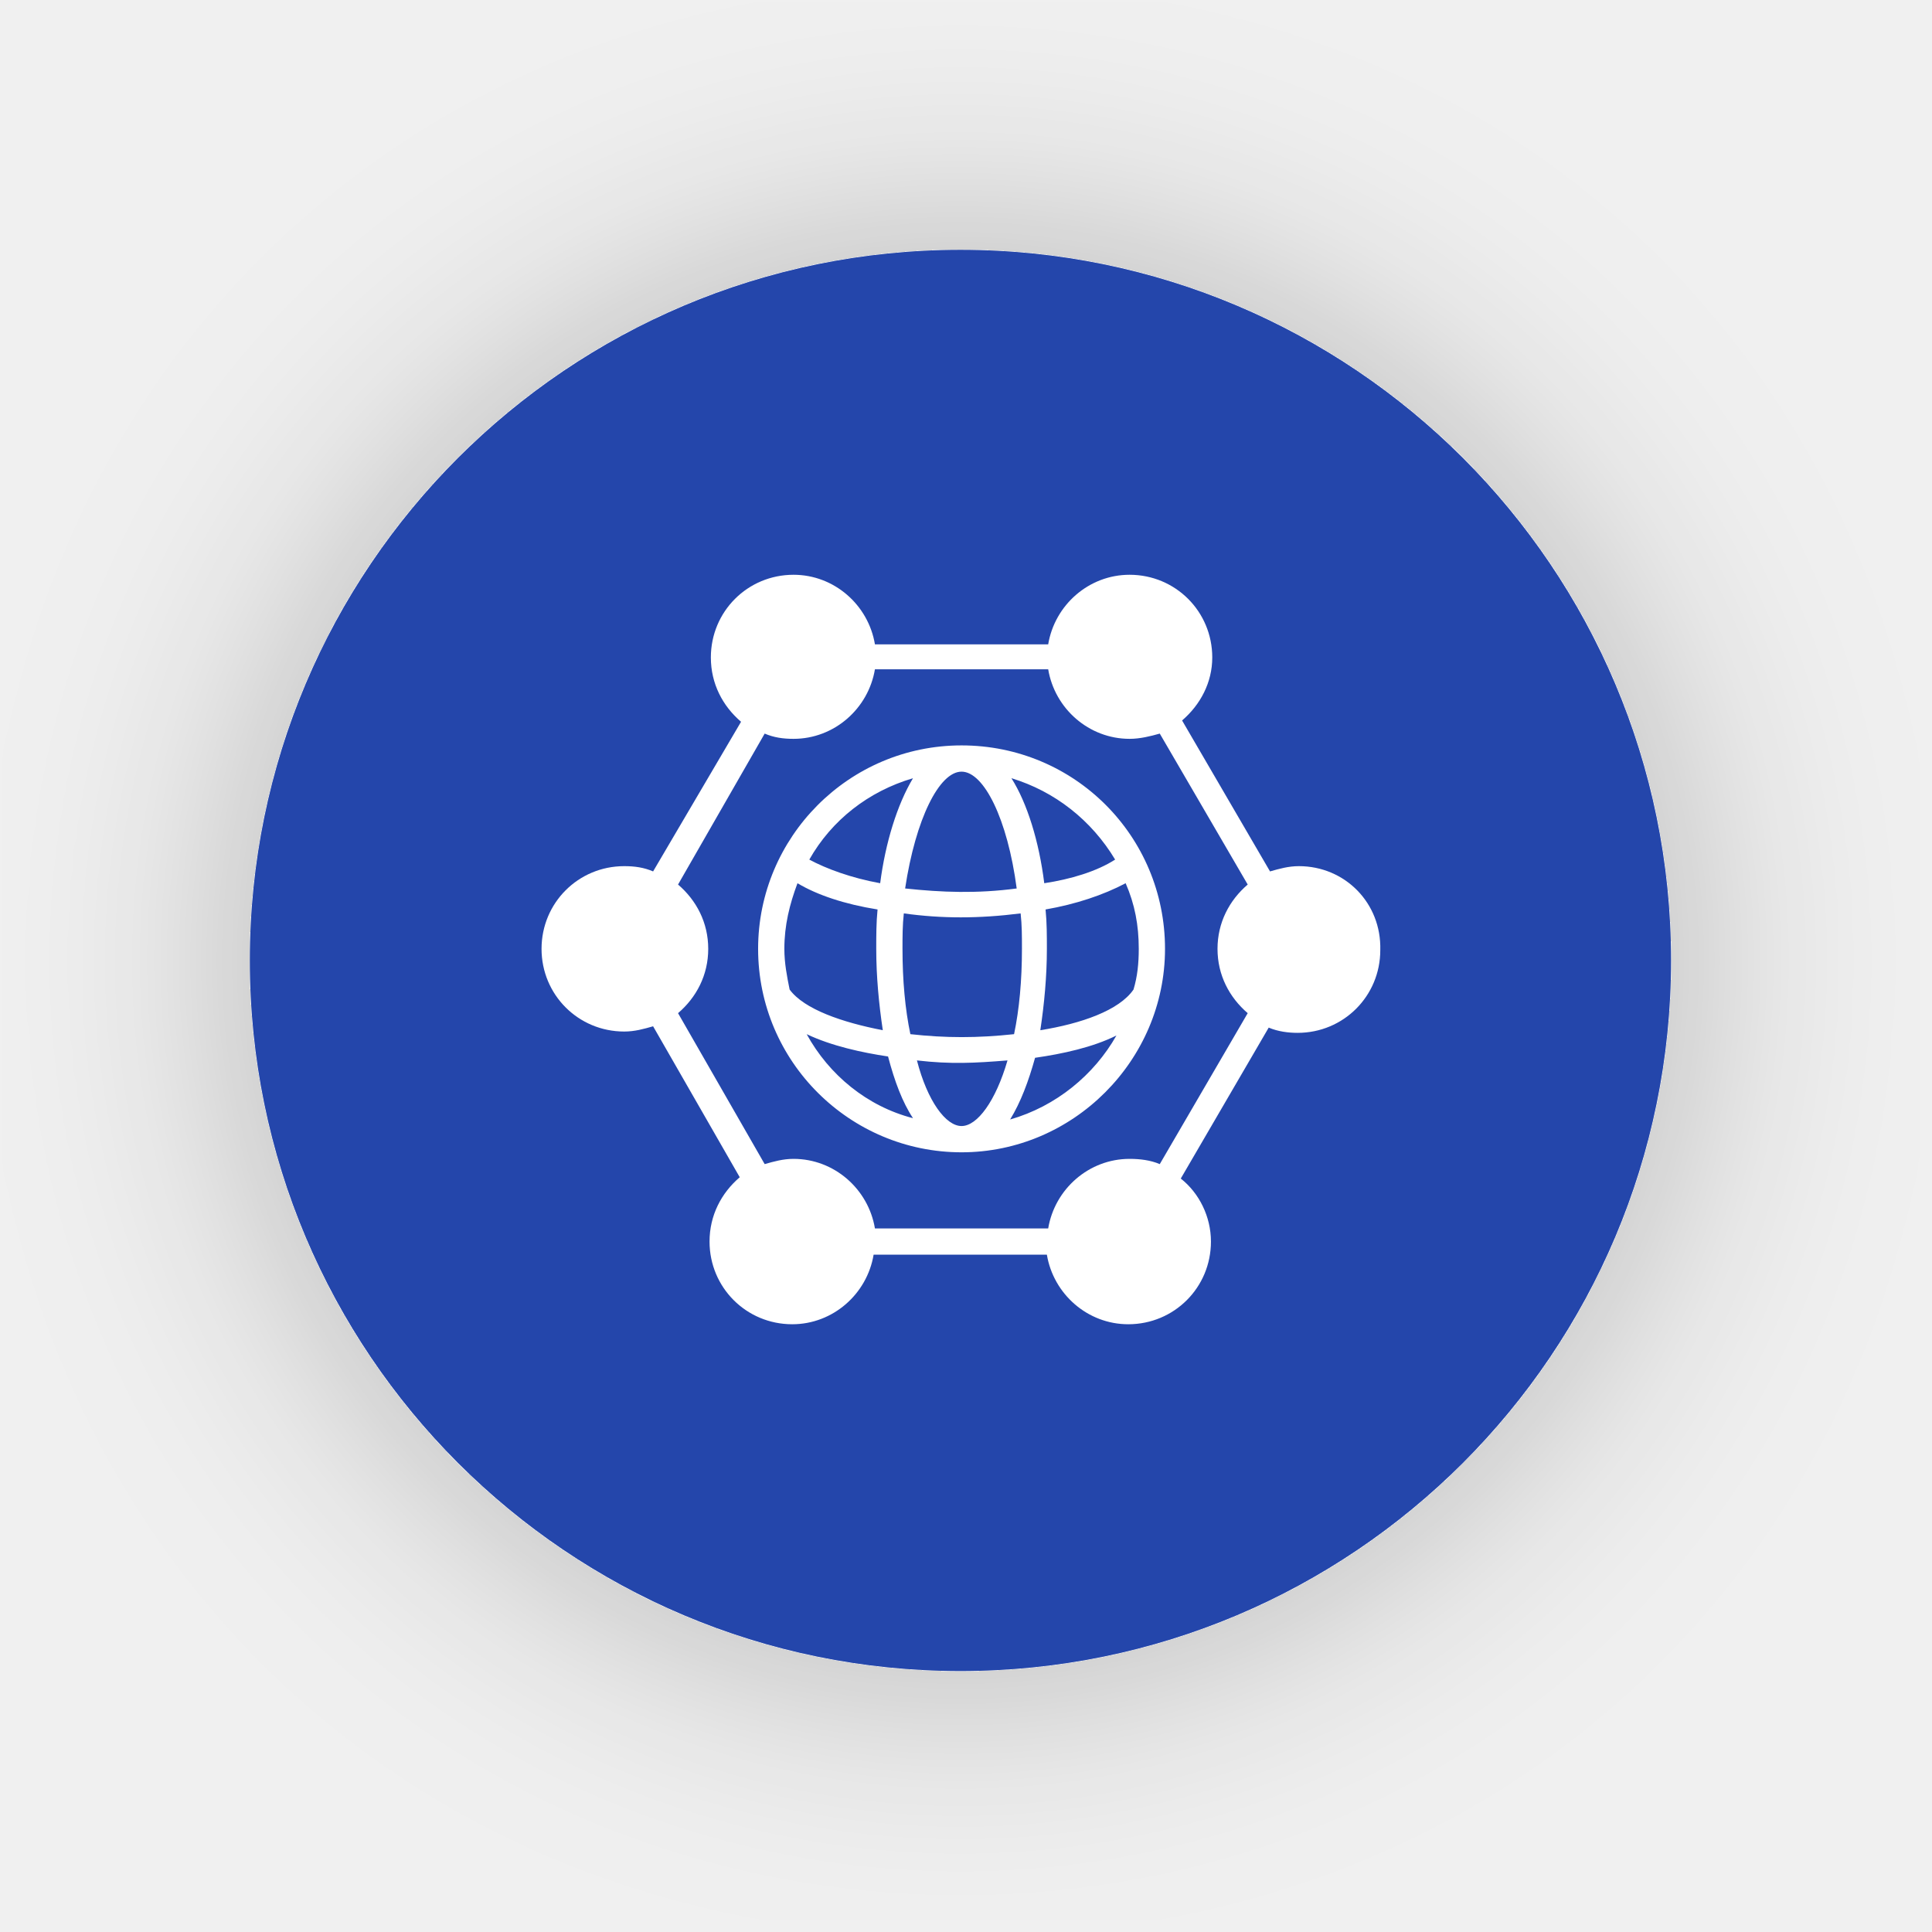
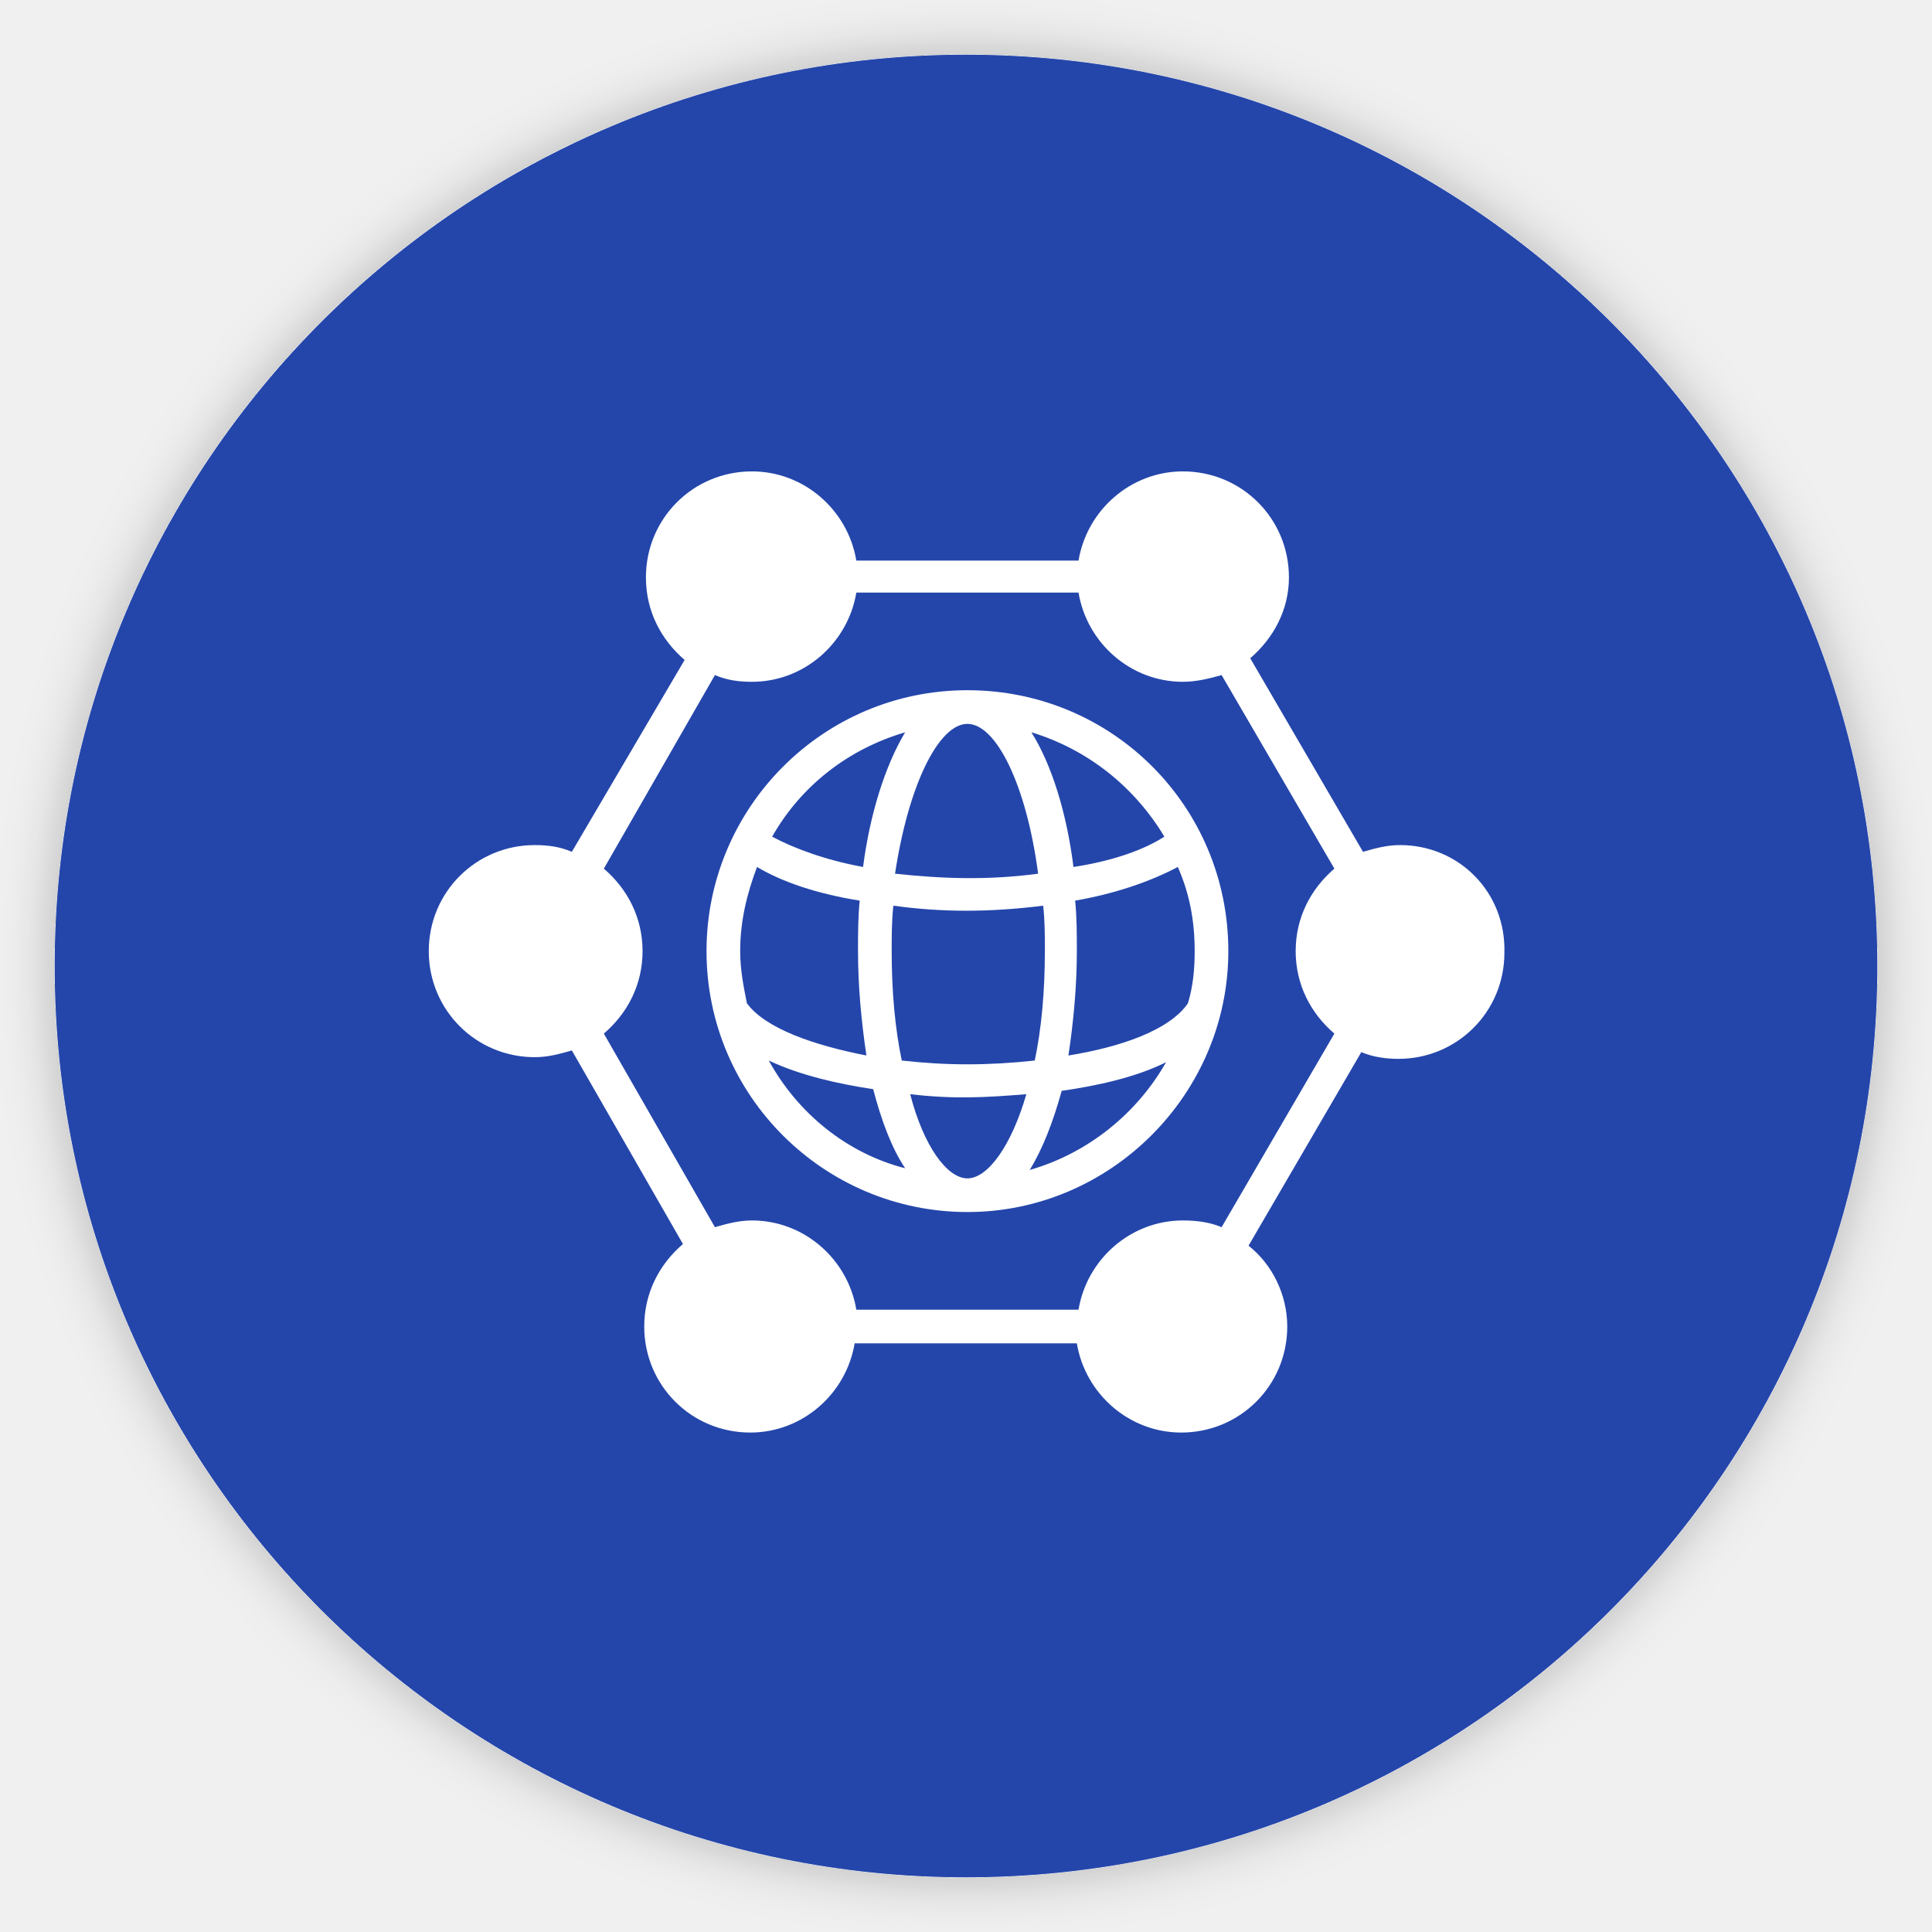
- <svg xmlns="http://www.w3.org/2000/svg" width="116" height="116" viewBox="0 0 116 116" fill="none">
+ <svg xmlns="http://www.w3.org/2000/svg" width="530" height="530" viewBox="0 0 530 530" fill="none">
  <g filter="url(#filter0_d_259_4754)">
-     <path d="M100.333 57.667C100.333 81.231 81.231 100.333 57.667 100.333C34.102 100.333 15 81.231 15 57.667C15 34.102 34.102 15 57.667 15C81.231 15 100.333 34.102 100.333 57.667Z" fill="#2446AB" />
+     <path d="M515 265C515 403.071 403.071 515 265 515C126.929 515 15 403.071 15 265C15 126.929 126.929 15 265 15C403.071 15 515 126.929 515 265Z" fill="#2446AB" />
  </g>
-   <path d="M57.733 44.755C50.956 44.755 45.518 50.272 45.518 56.97C45.518 63.748 51.035 69.186 57.733 69.186C64.432 69.186 69.949 63.669 69.949 56.97C69.949 50.193 64.511 44.755 57.733 44.755ZM66.954 51.611C65.851 52.321 64.275 52.793 62.699 53.03C62.383 50.508 61.674 48.222 60.728 46.725C63.329 47.513 65.536 49.247 66.954 51.611ZM68.373 56.97C68.373 57.837 68.294 58.625 68.058 59.413C67.191 60.674 64.905 61.462 62.462 61.856C62.699 60.28 62.856 58.625 62.856 56.97C62.856 56.182 62.856 55.394 62.777 54.606C64.59 54.291 66.245 53.739 67.585 53.03C68.136 54.291 68.373 55.552 68.373 56.97ZM57.733 67.609C56.788 67.609 55.684 66.112 55.054 63.669C57.103 63.906 58.522 63.827 60.492 63.669C59.782 66.112 58.679 67.609 57.733 67.609ZM54.66 62.093C54.345 60.596 54.187 58.862 54.187 56.97C54.187 56.261 54.187 55.552 54.266 54.842C56.551 55.158 58.758 55.158 61.28 54.842C61.359 55.552 61.359 56.182 61.359 56.97C61.359 58.862 61.201 60.596 60.886 62.093C58.679 62.329 56.788 62.329 54.66 62.093ZM47.41 59.413C47.252 58.625 47.094 57.837 47.094 56.97C47.094 55.552 47.41 54.291 47.882 53.03C49.065 53.739 50.719 54.291 52.69 54.606C52.611 55.394 52.611 56.182 52.611 56.97C52.611 58.625 52.769 60.28 53.005 61.856C50.562 61.384 48.276 60.596 47.41 59.413ZM57.733 46.331C59.073 46.331 60.492 49.168 61.044 53.345C58.679 53.66 56.551 53.581 54.345 53.345C54.975 49.168 56.394 46.331 57.733 46.331ZM54.818 46.725C53.872 48.301 53.163 50.587 52.847 53.03C51.114 52.715 49.616 52.163 48.592 51.611C49.931 49.247 52.138 47.513 54.818 46.725ZM48.434 62.093C49.931 62.802 51.744 63.196 53.32 63.433C53.714 64.93 54.187 66.191 54.818 67.137C52.059 66.427 49.774 64.536 48.434 62.093ZM60.649 67.216C61.28 66.191 61.753 64.93 62.147 63.511C63.802 63.275 65.614 62.881 67.033 62.172C65.693 64.536 63.408 66.427 60.649 67.216Z" fill="white" />
-   <path d="M77.987 52.005C77.357 52.005 76.805 52.163 76.254 52.321L70.974 43.258C72.077 42.312 72.786 40.972 72.786 39.475C72.786 36.716 70.579 34.51 67.821 34.51C65.378 34.51 63.329 36.322 62.935 38.687H52.532C52.138 36.322 50.089 34.51 47.646 34.51C44.888 34.51 42.681 36.716 42.681 39.475C42.681 41.051 43.39 42.391 44.494 43.336L39.213 52.321C38.662 52.084 38.11 52.005 37.48 52.005C34.721 52.005 32.515 54.212 32.515 56.97C32.515 59.729 34.721 61.935 37.48 61.935C38.11 61.935 38.662 61.778 39.213 61.62L44.415 70.683C43.312 71.629 42.602 72.969 42.602 74.545C42.602 77.303 44.809 79.51 47.567 79.51C50.01 79.51 52.059 77.697 52.453 75.333H62.856C63.25 77.697 65.299 79.51 67.742 79.51C70.501 79.51 72.707 77.303 72.707 74.545C72.707 73.047 71.998 71.629 70.895 70.762L76.175 61.699C76.727 61.935 77.357 62.014 77.909 62.014C80.667 62.014 82.874 59.807 82.874 57.049C82.953 54.212 80.746 52.005 77.987 52.005ZM69.634 69.895C69.082 69.659 68.452 69.58 67.821 69.58C65.378 69.58 63.329 71.392 62.935 73.757H52.532C52.138 71.392 50.089 69.58 47.646 69.58C47.016 69.58 46.464 69.737 45.912 69.895L40.711 60.832C41.814 59.886 42.523 58.547 42.523 56.97C42.523 55.394 41.814 54.054 40.711 53.109L45.912 44.046C46.464 44.282 47.016 44.361 47.646 44.361C50.089 44.361 52.138 42.548 52.532 40.184H62.935C63.329 42.548 65.378 44.361 67.821 44.361C68.452 44.361 69.082 44.203 69.634 44.046L74.914 53.109C73.811 54.054 73.101 55.394 73.101 56.97C73.101 58.547 73.811 59.886 74.914 60.832L69.634 69.895Z" fill="white" />
+   <path d="M265.392 189.345C225.679 189.345 193.817 221.669 193.817 260.92C193.817 300.632 226.141 332.494 265.392 332.494C304.642 332.494 336.966 300.17 336.966 260.92C336.966 221.207 305.104 189.345 265.392 189.345ZM319.419 229.519C312.954 233.675 303.719 236.446 294.483 237.831C292.636 223.054 288.48 209.663 282.939 200.889C298.177 205.507 311.107 215.666 319.419 229.519ZM327.731 260.92C327.731 265.999 327.269 270.617 325.884 275.235C320.804 282.623 307.413 287.241 293.098 289.55C294.483 280.314 295.407 270.617 295.407 260.92C295.407 256.302 295.407 251.684 294.945 247.066C305.566 245.219 315.263 241.987 323.113 237.831C326.346 245.219 327.731 252.608 327.731 260.92ZM265.392 323.259C259.85 323.259 253.386 314.485 249.691 300.17C261.697 301.556 270.009 301.094 281.554 300.17C277.398 314.485 270.933 323.259 265.392 323.259ZM247.382 290.935C245.535 282.161 244.612 272.002 244.612 260.92C244.612 256.764 244.612 252.608 245.074 248.452C258.465 250.299 271.395 250.299 286.171 248.452C286.633 252.608 286.633 256.302 286.633 260.92C286.633 272.002 285.71 282.161 283.862 290.935C270.933 292.32 259.85 292.32 247.382 290.935ZM204.899 275.235C203.976 270.617 203.052 265.999 203.052 260.92C203.052 252.608 204.899 245.219 207.67 237.831C214.597 241.987 224.294 245.219 235.838 247.066C235.376 251.684 235.376 256.302 235.376 260.92C235.376 270.617 236.3 280.314 237.685 289.55C223.37 286.779 209.979 282.161 204.899 275.235ZM265.392 198.58C273.242 198.58 281.554 215.204 284.786 239.678C270.933 241.525 258.465 241.063 245.535 239.678C249.23 215.204 257.541 198.58 265.392 198.58ZM248.306 200.889C242.765 210.125 238.609 223.516 236.762 237.831C226.603 235.984 217.829 232.752 211.826 229.519C219.676 215.666 232.606 205.507 248.306 200.889ZM210.902 290.935C219.676 295.091 230.297 297.4 239.532 298.785C241.841 307.559 244.612 314.947 248.306 320.488C232.144 316.332 218.753 305.25 210.902 290.935ZM282.477 320.95C286.171 314.947 288.942 307.559 291.251 299.247C300.948 297.861 311.569 295.553 319.881 291.397C312.031 305.25 298.639 316.332 282.477 320.95Z" fill="white" />
+   <path d="M384.067 231.829C380.373 231.829 377.14 232.752 373.908 233.676L342.969 180.572C349.434 175.031 353.59 167.181 353.59 158.407C353.59 142.245 340.66 129.315 324.498 129.315C310.184 129.315 298.177 139.936 295.869 153.789H234.915C232.606 139.936 220.6 129.315 206.285 129.315C190.123 129.315 177.193 142.245 177.193 158.407C177.193 167.642 181.349 175.492 187.814 181.034L156.875 233.676C153.643 232.29 150.41 231.829 146.716 231.829C130.554 231.829 117.625 244.758 117.625 260.92C117.625 277.082 130.554 290.012 146.716 290.012C150.41 290.012 153.643 289.088 156.875 288.165L187.352 341.269C180.887 346.81 176.731 354.66 176.731 363.895C176.731 380.057 189.661 392.987 205.823 392.987C220.138 392.987 232.144 382.366 234.453 368.513H295.407C297.716 382.366 309.722 392.987 324.037 392.987C340.199 392.987 353.128 380.057 353.128 363.895C353.128 355.122 348.972 346.81 342.508 341.73L373.446 288.627C376.679 290.012 380.373 290.474 383.605 290.474C399.767 290.474 412.697 277.544 412.697 261.382C413.159 244.758 400.229 231.829 384.067 231.829ZM335.119 336.651C331.887 335.266 328.193 334.804 324.498 334.804C310.184 334.804 298.177 345.425 295.869 359.278H234.915C232.606 345.425 220.6 334.804 206.285 334.804C202.591 334.804 199.358 335.727 196.126 336.651L165.649 283.547C172.114 278.006 176.27 270.156 176.27 260.92C176.27 251.685 172.114 243.835 165.649 238.293L196.126 185.19C199.358 186.575 202.591 187.037 206.285 187.037C220.6 187.037 232.606 176.416 234.915 162.563H295.869C298.177 176.416 310.184 187.037 324.498 187.037C328.193 187.037 331.887 186.113 335.119 185.19L366.058 238.293C359.593 243.835 355.437 251.685 355.437 260.92C355.437 270.156 359.593 278.006 366.058 283.547L335.119 336.651Z" fill="white" />
  <defs>
-     <filter id="filter0_d_259_4754" x="0.116" y="0.116" width="115.101" height="115.101" filterUnits="userSpaceOnUse" color-interpolation-filters="sRGB">
+     <filter id="filter0_d_259_4754" x="0.116" y="0.116" width="529.767" height="529.767" filterUnits="userSpaceOnUse" color-interpolation-filters="sRGB">
      <feFlood flood-opacity="0" result="BackgroundImageFix" />
      <feColorMatrix in="SourceAlpha" type="matrix" values="0 0 0 0 0 0 0 0 0 0 0 0 0 0 0 0 0 0 127 0" result="hardAlpha" />
      <feOffset />
      <feGaussianBlur stdDeviation="7.442" />
      <feComposite in2="hardAlpha" operator="out" />
      <feColorMatrix type="matrix" values="0 0 0 0 0 0 0 0 0 0 0 0 0 0 0 0 0 0 0.25 0" />
      <feBlend mode="normal" in2="BackgroundImageFix" result="effect1_dropShadow_259_4754" />
      <feBlend mode="normal" in="SourceGraphic" in2="effect1_dropShadow_259_4754" result="shape" />
    </filter>
  </defs>
</svg>
